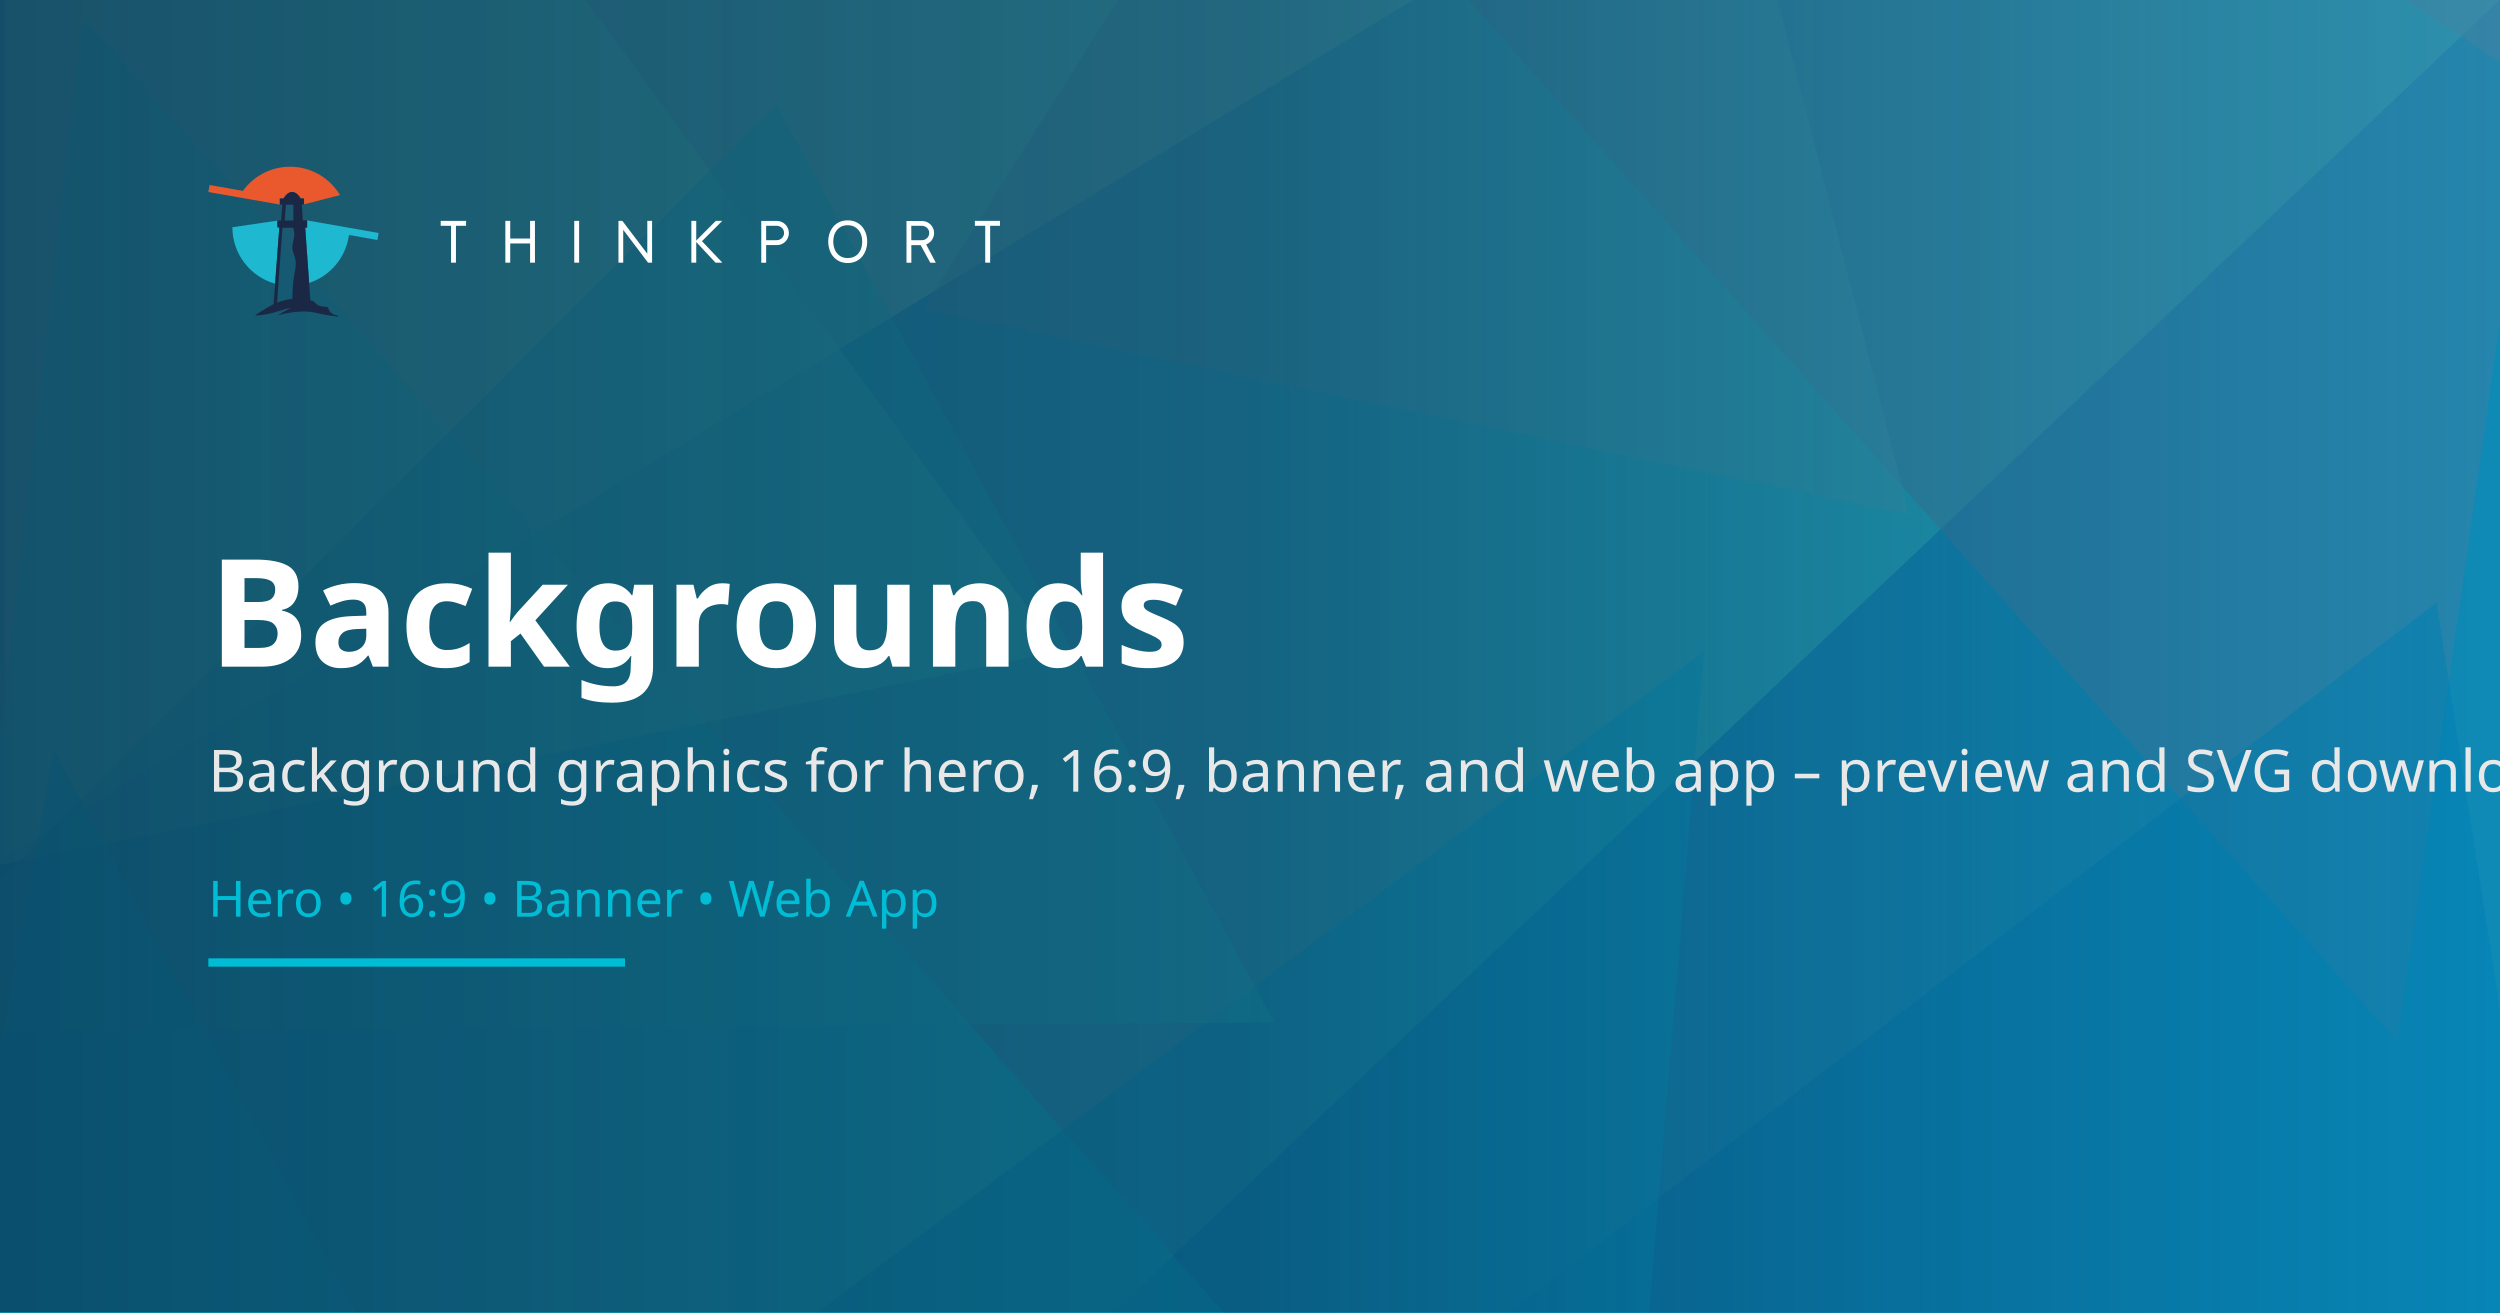
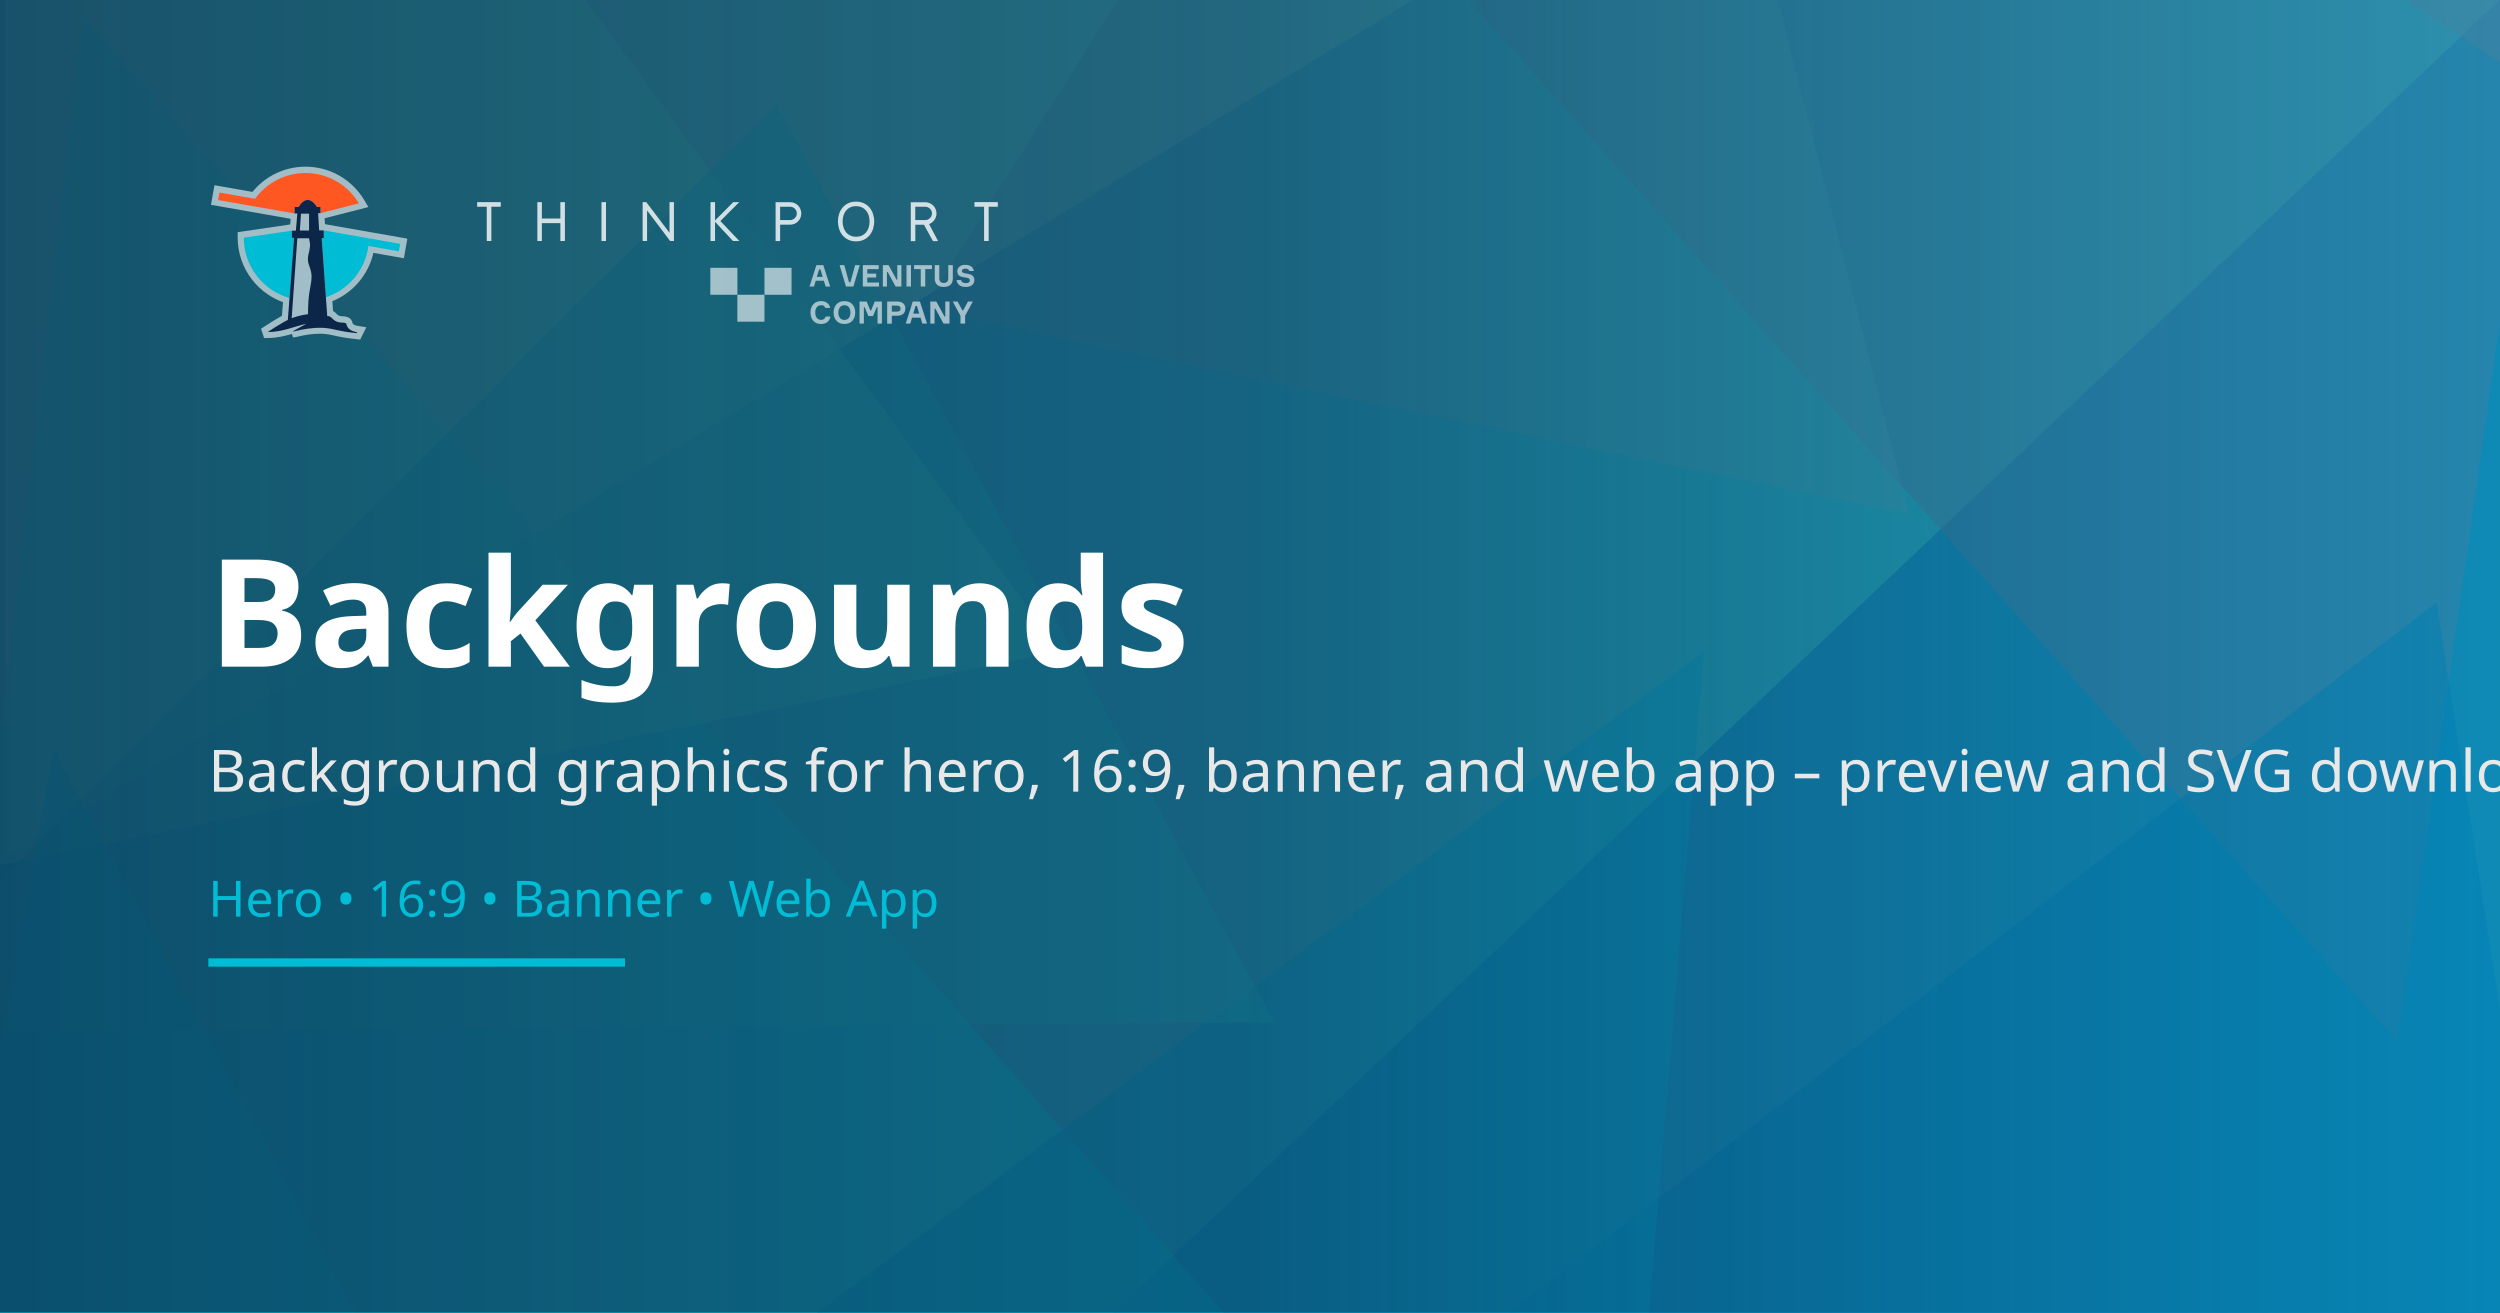
<svg xmlns="http://www.w3.org/2000/svg" width="1200" height="630" viewBox="0 0 1200 630" fill="none">
  <defs>
    <style>
  @keyframes rotate1 { from { transform: rotate(0deg); } to { transform: rotate(360deg); } }
  @keyframes rotate2 { from { transform: rotate(0deg); } to { transform: rotate(-360deg); } }
  @keyframes colorShift {
    0% { fill-opacity: 0.2; }
    25% { fill-opacity: 0.8; }
    50% { fill-opacity: 0.2; }
    75% { fill-opacity: 0.8; }
    100% { fill-opacity: 0.2; }
  }
  @keyframes zoom {
    0% { transform: scale(1); }
    50% { transform: scale(1.2); }
    100% { transform: scale(1); }
  }
  /* Gruppe 1 - Startet sofort */
  .polygon-1 { animation: rotate1 270s linear infinite, colorShift 36s ease-in-out infinite, zoom 54s ease-in-out infinite; transform-origin: center; }
  .polygon-2 { animation: rotate2 270s linear infinite, colorShift 36s ease-in-out infinite, zoom 54s ease-in-out infinite; transform-origin: center; animation-delay: 3s; }
  .polygon-3 { animation: rotate1 270s linear infinite, colorShift 36s ease-in-out infinite, zoom 54s ease-in-out infinite; transform-origin: center; animation-delay: 6s; }
  
  /* Gruppe 2 - Startet nach 2s */
  .polygon-4 { animation: rotate2 270s linear infinite, colorShift 36s ease-in-out infinite, zoom 54s ease-in-out infinite; transform-origin: center; animation-delay: 9s; }
  .polygon-5 { animation: rotate1 270s linear infinite, colorShift 36s ease-in-out infinite, zoom 54s ease-in-out infinite; transform-origin: center; animation-delay: 12s; }
  .polygon-6 { animation: rotate2 270s linear infinite, colorShift 36s ease-in-out infinite, zoom 54s ease-in-out infinite; transform-origin: center; animation-delay: 15s; }
  
  /* Gruppe 3 - Startet nach 4s */
  .polygon-7 { animation: rotate1 270s linear infinite, colorShift 36s ease-in-out infinite, zoom 54s ease-in-out infinite; transform-origin: center; animation-delay: 18s; }
  .polygon-8 { animation: rotate2 270s linear infinite, colorShift 36s ease-in-out infinite, zoom 54s ease-in-out infinite; transform-origin: center; animation-delay: 21s; }
  .polygon-9 { animation: rotate1 270s linear infinite, colorShift 36s ease-in-out infinite, zoom 54s ease-in-out infinite; transform-origin: center; animation-delay: 24s; }
  
  /* Gruppe 4 - Startet nach 6s */
  .polygon-10 { animation: rotate2 270s linear infinite, colorShift 36s ease-in-out infinite, zoom 54s ease-in-out infinite; transform-origin: center; animation-delay: 27s; }
  .polygon-11 { animation: rotate1 270s linear infinite, colorShift 36s ease-in-out infinite, zoom 54s ease-in-out infinite; transform-origin: center; animation-delay: 30s; }
  .polygon-12 { animation: rotate2 270s linear infinite, colorShift 36s ease-in-out infinite, zoom 54s ease-in-out infinite; transform-origin: center; animation-delay: 33s; }
</style>
    <style>
      @font-face {
        font-family: HankenGrotesk;
        src: url("../fonts/hanken-grotesk/500/regular.ttf") format("truetype");
        font-weight: 500 700;
      }
      @font-face {
        font-family: SourceSans3;
        src: url("../fonts/source-sans-3/400/regular.ttf") format("truetype");
        font-weight: 400;
      }
      @font-face {
        font-family: SourceSans3;
        src: url("../fonts/source-sans-3/700/regular.ttf") format("truetype");
        font-weight: 700;
      }
    </style>
    <linearGradient id="contentOverlay" x1="0" x2="1" y1="0" y2="0" gradientUnits="objectBoundingBox">
      <stop offset="0" stop-color="#0B2649" stop-opacity="0.72" />
      <stop offset="0.5" stop-color="#0B2649" stop-opacity="0.5" />
      <stop offset="1" stop-color="#0B2649" stop-opacity="0" />
    </linearGradient>
  </defs>
  <g transform="translate(600,315) scale(1.171875) translate(-512,-512)">
    <rect x="0" y="0" width="1024" height="1024" fill="#1ea1b9" />
    <g transform="scale(4) translate(0.5 0.5)">
      <polygon class="polygon-1" fill="#57c8b9" fill-opacity="0.502" points="0,0 268,-15 0,148" />
      <polygon class="polygon-2" fill="#0077b4" fill-opacity="0.502" points="257,271 260,56 54,251" />
      <polygon class="polygon-3" fill="#00c4d1" fill-opacity="0.502" points="-16,271 8,62 162,237" />
      <polygon class="polygon-4" fill="#3f82a3" fill-opacity="0.502" points="245,167 105,10 271,-16" />
      <polygon class="polygon-5" fill="#36cbc0" fill-opacity="0.502" points="-16,152 108,127 4,-16" />
      <polygon class="polygon-6" fill="#0081b5" fill-opacity="0.502" points="87,246 271,263 249,122" />
      <polygon class="polygon-7" fill="#53c3bb" fill-opacity="0.502" points="163,11 -9,61 4,-16" />
      <polygon class="polygon-8" fill="#009ec3" fill-opacity="0.502" points="174,127 162,271 13,247" />
      <polygon class="polygon-9" fill="#369db2" fill-opacity="0.502" points="162,-16 195,113 94,92" />
      <polygon class="polygon-10" fill="#16b6bf" fill-opacity="0.502" points="130,165 -16,166 79,71" />
      <polygon class="polygon-11" fill="#02c0d2" fill-opacity="0.502" points="74,266 5,137 -16,254" />
      <polygon class="polygon-12" fill="#4484a4" fill-opacity="0.502" points="271,77 187,21 252,-16" />
    </g>
  </g>
  <rect width="1200" height="630" fill="url(#contentOverlay)" />
  <g transform="translate(100, 80)">
-     <svg width="380" height="72" viewBox="0 0 1479 280" fill="none">
-       <path fill="#FFFFFF" d="M820.1 162.6l-46.4-61.2-.2-.2h-7.3v78h8.9v-61.4l46.2 61.2.1.2h7.6v-78h-8.9zM683.6 101.2h9.1v78h-9.1zM601.1 134.1H564v-32.9h-9.1v78h9.1v-35.9h37.1v35.9h9.1v-78h-9.1zM434.1 110.4h19.3v68.8h9.2v-68.8h18.9v-9.2h-47.4zM960.1 101.2H948l-36.5 36.7v-36.7h-9.1v78h9.1v-38.6l35.9 38.5.1.1h12.8l-38.1-40.1zM1346.6 142.1c1.9-1.4 3.6-3 4.9-4.9 1.3-1.9 2.4-4 3.2-6.2.8-2.3 1.2-4.7 1.2-7.1 0-3.1-.6-6.1-1.8-8.8-1.2-2.7-2.8-5.1-4.8-7.1s-4.4-3.6-7.1-4.8c-2.7-1.2-5.7-1.8-8.7-1.8h-29.2v78h9.1v-32.9h17.4l18 32.9h10.3l-18-34.1c1.9-.9 3.8-1.9 5.5-3.2zm.2-18.3c0 1.8-.4 3.6-1.1 5.2-.7 1.6-1.7 3-2.9 4.2-1.2 1.2-2.6 2.2-4.2 2.9-1.6.7-3.4 1.1-5.2 1.1h-20.1v-26.8h20.1c1.8 0 3.6.4 5.2 1.1 1.6.7 3.1 1.7 4.3 2.9 1.2 1.2 2.2 2.6 2.9 4.2.6 1.7 1 3.4 1 5.2zM1432.1 101.2v9.2h19.3v68.8h9.2v-68.8h18.9v-9.2zM1221.7 112.3c-3-3.6-6.9-6.6-11.4-8.8-4.6-2.2-9.9-3.3-15.9-3.3s-11.3 1.1-15.8 3.3c-4.5 2.2-8.3 5.1-11.3 8.8-3 3.6-5.3 7.9-6.9 12.6-1.5 4.7-2.3 9.7-2.3 14.9 0 5.2.8 10.2 2.3 15 1.5 4.8 3.8 9.1 6.9 12.8 3 3.7 6.8 6.7 11.3 8.9 4.5 2.2 9.8 3.4 15.8 3.4s11.3-1.1 15.9-3.4c4.6-2.2 8.4-5.2 11.4-8.9s5.3-8 6.9-12.8c1.5-4.8 2.3-9.8 2.3-15 0-5.2-.8-10.2-2.3-14.9-1.6-4.7-3.9-9-6.9-12.6zm-.1 27.6c0 4.2-.6 8.2-1.7 11.9-1.1 3.7-2.9 7-5.1 9.8-2.3 2.8-5.1 5-8.5 6.6s-7.4 2.4-11.9 2.4c-4.4 0-8.4-.8-11.7-2.5-3.3-1.6-6.2-3.9-8.4-6.7-2.3-2.8-4-6.1-5.1-9.8-1.2-3.7-1.7-7.7-1.7-11.8s.6-8.1 1.7-11.8c1.1-3.7 2.9-7 5.1-9.7 2.3-2.8 5.1-5 8.4-6.6 3.3-1.6 7.3-2.4 11.7-2.4 4.5 0 8.5.8 11.9 2.5 3.4 1.6 6.2 3.9 8.5 6.6 2.3 2.8 4 6 5.1 9.7 1.1 3.7 1.7 7.7 1.7 11.8zM1078.1 107.9c-2-2-4.4-3.6-7.1-4.8-2.7-1.2-5.7-1.8-8.7-1.8H1033v78h9.1v-32.9h20.1c3.1 0 6-.6 8.7-1.7s5.1-2.8 7.1-4.8 3.6-4.4 4.8-7.1c1.2-2.7 1.8-5.7 1.8-8.8s-.6-6.1-1.8-8.8c-1.1-2.9-2.7-5.3-4.7-7.3zm-2.5 15.9c0 1.8-.4 3.6-1.1 5.2-.7 1.6-1.7 3-2.9 4.2-1.2 1.2-2.6 2.2-4.2 2.9-1.6.7-3.4 1.1-5.2 1.1h-20.1v-26.8h20.1c1.8 0 3.6.4 5.2 1.1 1.6.7 3.1 1.7 4.3 2.9 1.2 1.2 2.2 2.6 2.9 4.2.6 1.7 1 3.4 1 5.2z" />
-       <path fill="none" d="M158.9 71h-14.1l-2 29.6h16.1zM157.8 224.2c1.4-22.2 5.5-29.7 5.5-43.2 0-13.5-6.4-19.8-6.4-30.6 0-7.9 2.8-12.6 3.7-22.6.3-2.7-.3-7.4-1.7-13.9h-20.5l-9.9 139.8c7.2-2.8 16.7-5.5 28.6-7.1-.1-6.2.2-13.7.7-22.4z" />
-       <path fill="#1eb8d1" d="M130.9 220.1v-.4.4z" />
-       <path fill="#ea592d" d="M133.6 59.4h6.9c17.1-27.7 32.2 0 32.2 0h6.1v10.8L246 53c-19-31.8-53.7-53-93.3-53-36.2 0-68.3 17.8-88.1 45.1l-62.2-11L0 47.2l133.6 23.5V59.4z" />
-       <path fill="#1eb8d1" d="M184.6 100.3v13.4H181l7.4 103.4c39.3-12.9 68.8-47.5 74.3-89.6l53.2 9.4 2.3-13.1-133.6-23.5zM124.7 218.5l7.9-105.3H129v-12.5L44.9 113c0 50.2 33.7 92.6 79.8 105.5z" />
-       <path fill="#1a2846" d="M223.9 263.4c-.2-.9-3.4-1.9-5.2-1.9-8 .2-14.3-2-19.2-7.2-2.2-2.4-4.7-4.7-8.9-4.2l-9.7-136.4h3.6v-13.4h-8l-1.9-30.1h4.1V59.4h-6.1s-15.1-27.7-32.2 0h-6.9v11.3h4.8l-2.5 30H129v12.5h3.7l-10.8 143.6c-1.1.5-2.1 1-3 1.5-2.4 1.1-7.3 4.1-12.7 7.3-4.2 2.4-8.3 5.1-12.5 7.8-2.4 1.5-4.5 2.8-5.7 3.6l.3.9c24.5-.3 44.5-9.7 66.2-14.6-7.8 4.3-15.6 8.6-24.6 13.7 2.3-.3 3-.2 3.6-.4 16-4 32.5-6.7 49.1-6.1 10.1.3 19.9 2.7 29.7 4.9 9.9 2.2 19.8 3.3 29.9 4.5.3-.6.5-1.2.8-1.7-10.9-1.6-17.4-6.3-19.1-14.8zM144.8 71h14.1v29.5h-16.1l2-29.5zm13 153.2c-.6 8.7-.8 16.1-.7 22.5-11.9 1.6-21.4 4.3-28.6 7.1l9.9-139.8h20.5c1.4 6.5 1.9 11.2 1.7 13.9-.9 10-3.7 14.7-3.7 22.6 0 10.8 6.4 17.1 6.4 30.6s-4 20.9-5.5 43.1z" />
+     <svg width="380" height="83" viewBox="0 0 1580 347" fill="none">
+       <g clip-path="url(#clip0_211_90)">
+         <path d="M1234.41 240.5L1230.91 228.92H1214.49L1211 240.5H1202.12L1215.82 197.66H1229.76L1243.52 240.5H1234.41ZM1221.31 206.24L1216.79 221.12H1228.49L1223.97 206.24H1221.31Z" fill="white" fill-opacity="0.6" />
+         <path d="M1275.2 240.5L1262.47 197.66H1271.82L1281.35 231.86H1284.13L1293.66 197.66H1302.89L1290.16 240.5H1275.2Z" fill="white" fill-opacity="0.6" />
+         <path d="M1318.04 232.52H1341.57V240.5H1309.05V197.66H1340.91V205.64H1318.04V214.64H1335.84V222.44H1318.04V232.52Z" fill="white" fill-opacity="0.6" />
+         <path d="M1378.26 197.66H1386.47V240.5H1374.82L1359.01 211.46H1357.44V240.5H1349.24V197.66H1360.88L1376.69 226.7H1378.26V197.66Z" fill="white" fill-opacity="0.6" />
+         <path d="M1396.72 197.66H1405.72V240.5H1396.72V197.66Z" fill="white" fill-opacity="0.6" />
+         <path d="M1447.71 197.66V205.52H1434.32V240.5H1425.33V205.52H1411.93V197.66H1447.71Z" fill="white" fill-opacity="0.6" />
+         <path d="M1480.66 197.66H1489.65V224.72C1489.65 230.06 1488.08 234.14 1484.94 237.02C1481.81 239.9 1477.34 241.34 1471.49 241.34C1465.63 241.34 1461.29 239.9 1458.15 237.02C1455.01 234.14 1453.44 230.06 1453.44 224.72V197.66H1462.44V224.54C1462.44 227.24 1463.22 229.34 1464.85 230.96C1466.42 232.52 1468.65 233.36 1471.49 233.36C1474.32 233.36 1476.62 232.58 1478.18 230.96C1479.75 229.4 1480.54 227.24 1480.54 224.54V197.66H1480.66Z" fill="white" fill-opacity="0.6" />
+         <path d="M1531.89 209.42H1522.72C1521.99 206.18 1519.4 204.56 1514.87 204.56C1512.82 204.56 1511.13 204.98 1509.8 205.82C1508.48 206.66 1507.81 207.86 1507.81 209.48C1507.81 211.76 1509.62 213.2 1513.18 213.86L1521.21 215.3C1528.99 216.74 1532.91 220.94 1532.91 227.84C1532.91 231.68 1531.41 234.92 1528.45 237.5C1525.49 240.08 1521.21 241.4 1515.6 241.4C1509.98 241.4 1505.88 240.14 1502.68 237.68C1499.48 235.22 1497.61 231.8 1497.19 227.54H1506.36C1507.03 231.68 1510.23 233.72 1515.96 233.72C1518.37 233.72 1520.3 233.24 1521.75 232.28C1523.2 231.32 1523.86 230 1523.86 228.32C1523.86 226.64 1523.38 225.5 1522.35 224.72C1521.39 223.94 1519.88 223.34 1517.95 222.98L1509.74 221.54C1502.38 220.28 1498.7 216.38 1498.7 209.84C1498.7 206.18 1500.15 203.12 1503.04 200.66C1505.94 198.2 1509.92 197 1514.93 197C1519.64 197 1523.5 198.14 1526.58 200.36C1529.59 202.58 1531.41 205.64 1531.89 209.54V209.42Z" fill="white" fill-opacity="0.6" />
+         <path d="M1234.35 300.8H1244C1243.34 305.3 1241.35 308.9 1238.03 311.66C1234.71 314.42 1230.49 315.74 1225.42 315.74C1218.72 315.74 1213.47 313.64 1209.73 309.44C1205.99 305.24 1204.06 299.72 1204.06 292.76C1204.06 285.8 1205.93 280.28 1209.73 276.08C1213.53 271.88 1218.72 269.78 1225.36 269.78C1230.24 269.78 1234.29 271.04 1237.55 273.56C1240.8 276.08 1242.8 279.38 1243.52 283.52H1233.8C1232.78 279.86 1229.94 278.06 1225.36 278.06C1221.56 278.06 1218.6 279.44 1216.61 282.2C1214.62 284.96 1213.59 288.5 1213.59 292.76C1213.59 297.02 1214.62 300.56 1216.61 303.32C1218.6 306.08 1221.56 307.46 1225.36 307.46C1227.71 307.46 1229.7 306.86 1231.27 305.72C1232.84 304.52 1233.8 302.9 1234.29 300.8H1234.35Z" fill="white" fill-opacity="0.6" />
+         <path d="M1256.13 276.26C1259.93 272 1265.24 269.84 1272.12 269.84C1279 269.84 1284.31 272 1288.11 276.26C1291.91 280.52 1293.84 286.04 1293.84 292.76C1293.84 299.48 1291.91 305 1288.11 309.26C1284.31 313.52 1279 315.68 1272.12 315.68C1265.24 315.68 1259.93 313.52 1256.13 309.26C1252.33 305 1250.4 299.48 1250.4 292.76C1250.4 286.04 1252.33 280.52 1256.13 276.26ZM1272.12 307.52C1276.1 307.52 1279.12 306.14 1281.17 303.44C1283.22 300.74 1284.25 297.2 1284.25 292.82C1284.25 288.44 1283.22 284.96 1281.17 282.2C1279.12 279.5 1276.1 278.12 1272.12 278.12C1268.14 278.12 1265.18 279.5 1263.07 282.26C1260.96 285.02 1259.93 288.56 1259.93 292.82C1259.93 297.08 1260.96 300.62 1263.07 303.38C1265.12 306.14 1268.14 307.52 1272.12 307.52Z" fill="white" fill-opacity="0.6" />
+         <path d="M1302.47 314.96V270.68H1316.77L1324.07 288.56H1325.7L1332.94 270.68H1347.31V314.96H1338.62V281.96H1336.99L1329.5 299.84H1320.21L1312.79 281.96H1311.16V314.96H1302.47Z" fill="white" fill-opacity="0.6" />
+         <path d="M1357.93 270.68H1378.26C1383.39 270.68 1387.31 271.94 1390.15 274.4C1392.98 276.86 1394.37 280.34 1394.37 284.78C1394.37 289.22 1392.98 292.82 1390.15 295.34C1387.37 297.86 1383.39 299.12 1378.26 299.12H1367.22V315.02H1357.93V270.74V270.68ZM1367.22 290.96H1376.93C1379.71 290.96 1381.7 290.48 1382.97 289.46C1384.23 288.44 1384.84 286.94 1384.84 284.9C1384.84 282.86 1384.23 281.36 1382.97 280.34C1381.7 279.32 1379.71 278.84 1376.93 278.84H1367.22V291.02V290.96Z" fill="white" fill-opacity="0.6" />
+         <path d="M1428.46 314.96L1424.84 303.02H1407.89L1404.27 314.96H1395.1L1409.28 270.68H1423.7L1437.94 314.96H1428.52H1428.46ZM1414.89 279.56L1410.24 294.92H1422.31L1417.66 279.56H1414.89Z" fill="white" fill-opacity="0.6" />
+         <path d="M1474.5 270.68H1483.01V314.96H1471L1454.65 284.96H1453.02V314.96H1444.51V270.68H1456.58L1472.93 300.68H1474.56V270.68H1474.5Z" fill="white" fill-opacity="0.6" />
+         <path d="M1508.78 288.32H1510.53L1520.06 270.62H1529.9L1514.33 299.12V314.9H1504.98V299.12L1489.47 270.62H1499.24L1508.78 288.32Z" fill="white" fill-opacity="0.6" />
+         <path d="M1111.67 257.06H1057.31V311.12H1111.67V257.06Z" fill="white" fill-opacity="0.6" />
+         <path d="M1057.37 203H1003V257.06H1057.37V203Z" fill="white" fill-opacity="0.6" />
+         <path d="M1166.04 203H1111.67V257.06H1166.04V203Z" fill="white" fill-opacity="0.6" />
+         <g clip-path="url(#clip1_211_90)">
+           <path d="M921.1 132.6L874.7 71.4L874.5 71.2H867.2V149.2H876.1V87.8L922.3 149L922.4 149.2H930V71.2H921.1V132.6ZM784.6 71.2H793.7V149.2H784.6V71.2ZM702.1 104.1H665V71.2H655.9V149.2H665V113.3H702.1V149.2H711.2V71.2H702.1V104.1ZM535.1 80.4H554.4V149.2H563.6V80.4H582.5V71.2H535.1V80.4ZM1061.1 71.2H1049L1012.5 107.9V71.2H1003.4V149.2H1012.5V110.6L1048.4 149.1L1048.5 149.2H1061.3L1023.2 109.1L1061.1 71.2ZM1447.6 112.1C1449.5 110.7 1451.2 109.1 1452.5 107.2C1453.8 105.3 1454.9 103.2 1455.7 101C1456.5 98.7 1456.9 96.3 1456.9 93.9C1456.9 90.8 1456.3 87.8 1455.1 85.1C1453.9 82.4 1452.3 80 1450.3 78C1448.3 76 1445.9 74.4 1443.2 73.2C1440.5 72 1437.5 71.4 1434.5 71.4H1405.3V149.4H1414.4V116.5H1431.8L1449.8 149.4H1460.1L1442.1 115.3C1444 114.4 1445.9 113.4 1447.6 112.1ZM1447.8 93.8C1447.8 95.6 1447.4 97.4 1446.7 99C1446 100.6 1445 102 1443.8 103.2C1442.6 104.4 1441.2 105.4 1439.6 106.1C1438 106.8 1436.2 107.2 1434.4 107.2H1414.3V80.4H1434.4C1436.2 80.4 1438 80.8 1439.6 81.5C1441.2 82.2 1442.7 83.2 1443.9 84.4C1445.1 85.6 1446.1 87 1446.8 88.6C1447.4 90.3 1447.8 92 1447.8 93.8ZM1533.1 71.2V80.4H1552.4V149.2H1561.6V80.4H1580.5V71.2H1533.1ZM1322.7 82.3C1319.7 78.7 1315.8 75.7 1311.3 73.5C1306.7 71.3 1301.4 70.2 1295.4 70.2C1289.4 70.2 1284.1 71.3 1279.6 73.5C1275.1 75.7 1271.3 78.6 1268.3 82.3C1265.3 85.9 1263 90.2 1261.4 94.9C1259.9 99.6 1259.1 104.6 1259.1 109.8C1259.1 115 1259.9 120 1261.4 124.8C1262.9 129.6 1265.2 133.9 1268.3 137.6C1271.3 141.3 1275.1 144.3 1279.6 146.5C1284.1 148.7 1289.4 149.9 1295.4 149.9C1301.4 149.9 1306.7 148.8 1311.3 146.5C1315.9 144.3 1319.7 141.3 1322.7 137.6C1325.7 133.9 1328 129.6 1329.6 124.8C1331.1 120 1331.9 115 1331.9 109.8C1331.9 104.6 1331.1 99.6 1329.6 94.9C1328 90.2 1325.7 85.9 1322.7 82.3ZM1322.6 109.9C1322.6 114.1 1322 118.1 1320.9 121.8C1319.8 125.5 1318 128.8 1315.8 131.6C1313.5 134.4 1310.7 136.6 1307.3 138.2C1303.9 139.8 1299.9 140.6 1295.4 140.6C1291 140.6 1287 139.8 1283.7 138.1C1280.4 136.5 1277.5 134.2 1275.3 131.4C1273 128.6 1271.3 125.3 1270.2 121.6C1269 117.9 1268.5 113.9 1268.5 109.8C1268.5 105.7 1269.1 101.7 1270.2 98C1271.3 94.3 1273.1 91 1275.3 88.3C1277.6 85.5 1280.4 83.3 1283.7 81.7C1287 80.1 1291 79.3 1295.4 79.3C1299.9 79.3 1303.9 80.1 1307.3 81.8C1310.7 83.4 1313.5 85.7 1315.8 88.4C1318.1 91.2 1319.8 94.4 1320.9 98.1C1322 101.8 1322.6 105.8 1322.6 109.9ZM1179.1 77.9C1177.1 75.9 1174.7 74.3 1172 73.1C1169.3 71.9 1166.3 71.3 1163.3 71.3H1134V149.3H1143.1V116.4H1163.2C1166.3 116.4 1169.2 115.8 1171.9 114.7C1174.6 113.6 1177 111.9 1179 109.9C1181 107.9 1182.6 105.5 1183.8 102.8C1185 100.1 1185.6 97.1 1185.6 94C1185.6 90.9 1185 87.9 1183.8 85.2C1182.7 82.3 1181.1 79.9 1179.1 77.9ZM1176.6 93.8C1176.6 95.6 1176.2 97.4 1175.5 99C1174.8 100.6 1173.8 102 1172.6 103.2C1171.4 104.4 1170 105.4 1168.4 106.1C1166.8 106.8 1165 107.2 1163.2 107.2H1143.1V80.4H1163.2C1165 80.4 1166.8 80.8 1168.4 81.5C1170 82.2 1171.5 83.2 1172.7 84.4C1173.9 85.6 1174.9 87 1175.6 88.6C1176.2 90.3 1176.6 92 1176.6 93.8Z" fill="white" fill-opacity="0.8" />
+         </g>
+         <g clip-path="url(#clip2_211_90)">
+           <path d="M291.818 346.021C279.224 344.606 267.865 343.227 256.251 340.652C255.089 340.398 253.892 340.144 252.73 339.854C242.895 337.677 233.604 335.61 224.385 335.283C222.752 335.211 221.119 335.211 219.486 335.211C205.186 335.211 189.907 337.351 171.433 341.922C170.054 342.284 168.893 342.357 167.84 342.466C167.296 342.502 166.643 342.575 165.626 342.683L163.412 335.719C148.968 339.89 133.87 343.554 116.667 343.808L107.593 343.953L101.424 325.163L109.481 320.012C110.932 319.069 113.255 317.618 116.05 315.84L116.304 315.695C121.203 312.503 125.849 309.492 130.857 306.663C136.664 303.144 140.62 300.787 143.415 299.263L145.484 271.912C134.705 267.995 124.433 262.771 114.888 256.242C102.73 247.971 92.024 237.851 83.023 226.17C73.95 214.381 66.872 201.286 62.045 187.248C57.037 172.738 54.496 157.539 54.496 142.086V131.422L159.965 116.005L160.908 104.688L1 76.539L7.932 37.217L84.184 50.639C95.98 36.166 110.715 24.122 127.192 15.489C146.645 5.369 168.566 0 190.632 0C214.768 0 238.503 6.348 259.299 18.427C279.442 30.108 296.427 46.83 308.404 66.853L316.897 81.037L228.994 103.527L229.72 115.425L395 144.444L388.068 183.766L326.914 172.992C322.087 194.104 312.324 213.837 298.278 230.632C283.761 248.007 265.324 261.465 244.564 269.953L245.98 289.723C249.645 291.718 252.113 294.366 253.529 295.889L253.565 295.926C255.561 298.066 258.537 300.279 265.469 300.279C265.723 300.279 266.014 300.279 266.268 300.279C266.268 300.279 266.558 300.279 266.667 300.279C269.897 300.279 272.873 301.149 274.361 301.693C281.583 304.233 283.943 308.876 284.632 312.394C285.031 314.389 285.83 318.017 296.064 319.649L312.723 322.261L305.174 337.351C305.065 337.569 304.993 337.786 304.884 337.968C304.702 338.367 304.485 338.838 304.23 339.346L300.383 347.036L291.818 346.021Z" fill="white" fill-opacity="0.6" />
+           <path d="M226.999 127.831L226.962 127.976Z" fill="#00BCD4" />
+           <path d="M168.711 80.964H176.66C196.331 49.152 213.642 80.964 213.642 80.964H220.683V93.334L297.807 73.601C275.994 37.145 236.144 12.769 190.632 12.769C149.004 12.769 112.13 33.155 89.41 64.532L17.949 51.945L15.3 66.962L168.711 93.951V80.964Z" fill="#FF5722" />
+           <path d="M227.288 127.939V143.356H223.115L231.571 262.009C276.72 247.209 310.582 207.489 316.933 159.135L378.051 169.909L380.7 154.891L227.288 127.939Z" fill="#00BCD4" />
+           <path d="M158.549 263.569L167.659 142.739H163.412V128.411L66.836 142.522C66.836 200.162 105.597 248.733 158.477 263.569H158.549Z" fill="#00BCD4" />
+           <path d="M272.51 315.151C272.329 314.172 268.591 312.975 266.558 313.011C257.34 313.229 250.081 310.762 244.492 304.74C241.915 301.984 239.048 299.299 234.293 299.952L223.115 143.356H227.289V127.939H218.107L215.965 93.334H220.683V80.964H213.643C213.643 80.964 196.331 49.152 176.66 80.964H168.711V93.95H174.264L171.361 128.411H163.413V142.739H167.659L155.21 307.534C153.94 308.15 152.779 308.731 151.726 309.311H151.69C148.932 310.617 143.27 313.99 137.136 317.727C132.273 320.483 127.591 323.53 122.728 326.686C119.933 328.464 117.61 329.915 116.159 330.858L116.522 331.91C144.649 331.511 167.659 320.81 192.592 315.151C183.628 320.121 174.7 325.054 164.32 330.822C166.969 330.531 167.731 330.568 168.421 330.386C186.822 325.816 205.731 322.696 224.821 323.385C236.398 323.784 247.686 326.541 258.937 329.008C270.296 331.511 281.656 332.853 293.234 334.159C293.56 333.506 293.851 332.817 294.177 332.164C281.874 330.278 274.47 324.909 272.51 315.151ZM181.632 94.313H197.819V128.23H179.309L181.632 94.313ZM196.548 270.171C195.895 280.11 195.641 288.707 195.75 295.998C182.067 297.812 171.143 300.968 162.904 304.16L174.264 143.646H197.782C199.343 151.155 199.996 156.451 199.706 159.607C198.69 171.07 195.423 176.438 195.423 185.507C195.423 197.876 202.791 205.131 202.791 220.62C202.791 236.109 198.218 244.67 196.548 270.171Z" fill="#0B2649" />
+         </g>
+       </g>
+       <defs>
+         <clipPath id="clip0_211_90">
+           <rect width="1580" height="347" fill="white" />
+         </clipPath>
+         <clipPath id="clip1_211_90">
+           <rect width="1479" height="280" fill="white" transform="translate(101 -30)" />
+         </clipPath>
+         <clipPath id="clip2_211_90">
+           <rect width="394" height="347" fill="white" transform="translate(1)" />
+         </clipPath>
+       </defs>
    </svg>
  </g>
  <text x="100" y="320" font-family="HankenGrotesk, 'Hanken Grotesk', sans-serif" font-size="72" font-weight="700" fill="#FFFFFF">Backgrounds</text>
  <text x="100" y="380" font-family="SourceSans3, 'Source Sans 3', sans-serif" font-size="28" font-weight="400" fill="#E8E8E8">Background graphics for hero, 16:9, banner, and web app – preview and SVG download</text>
  <text x="100" y="440" font-family="SourceSans3, 'Source Sans 3', sans-serif" font-size="24" font-weight="400" fill="#00BCD4">Hero • 16:9 • Banner • Web App</text>
  <rect x="100" y="460" width="200" height="4" fill="#00BCD4" />
</svg>
